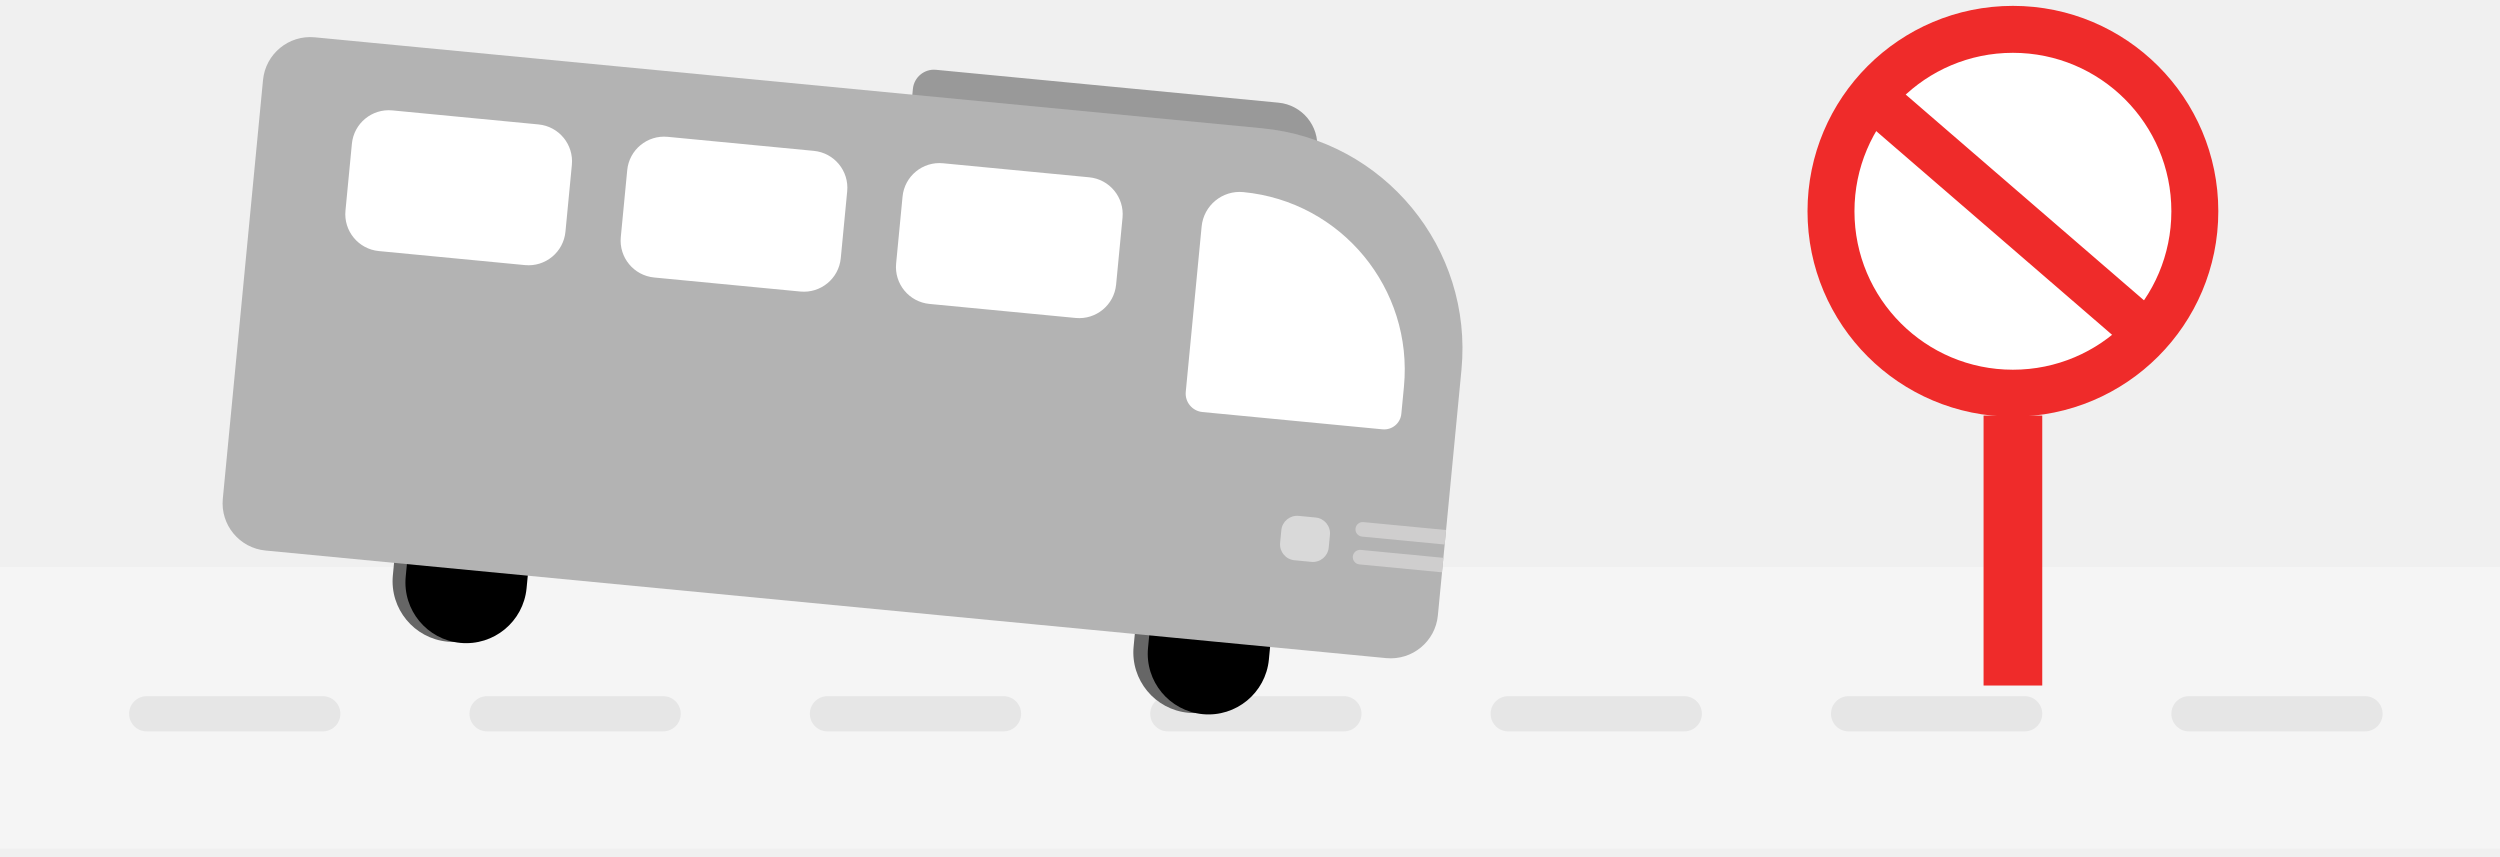
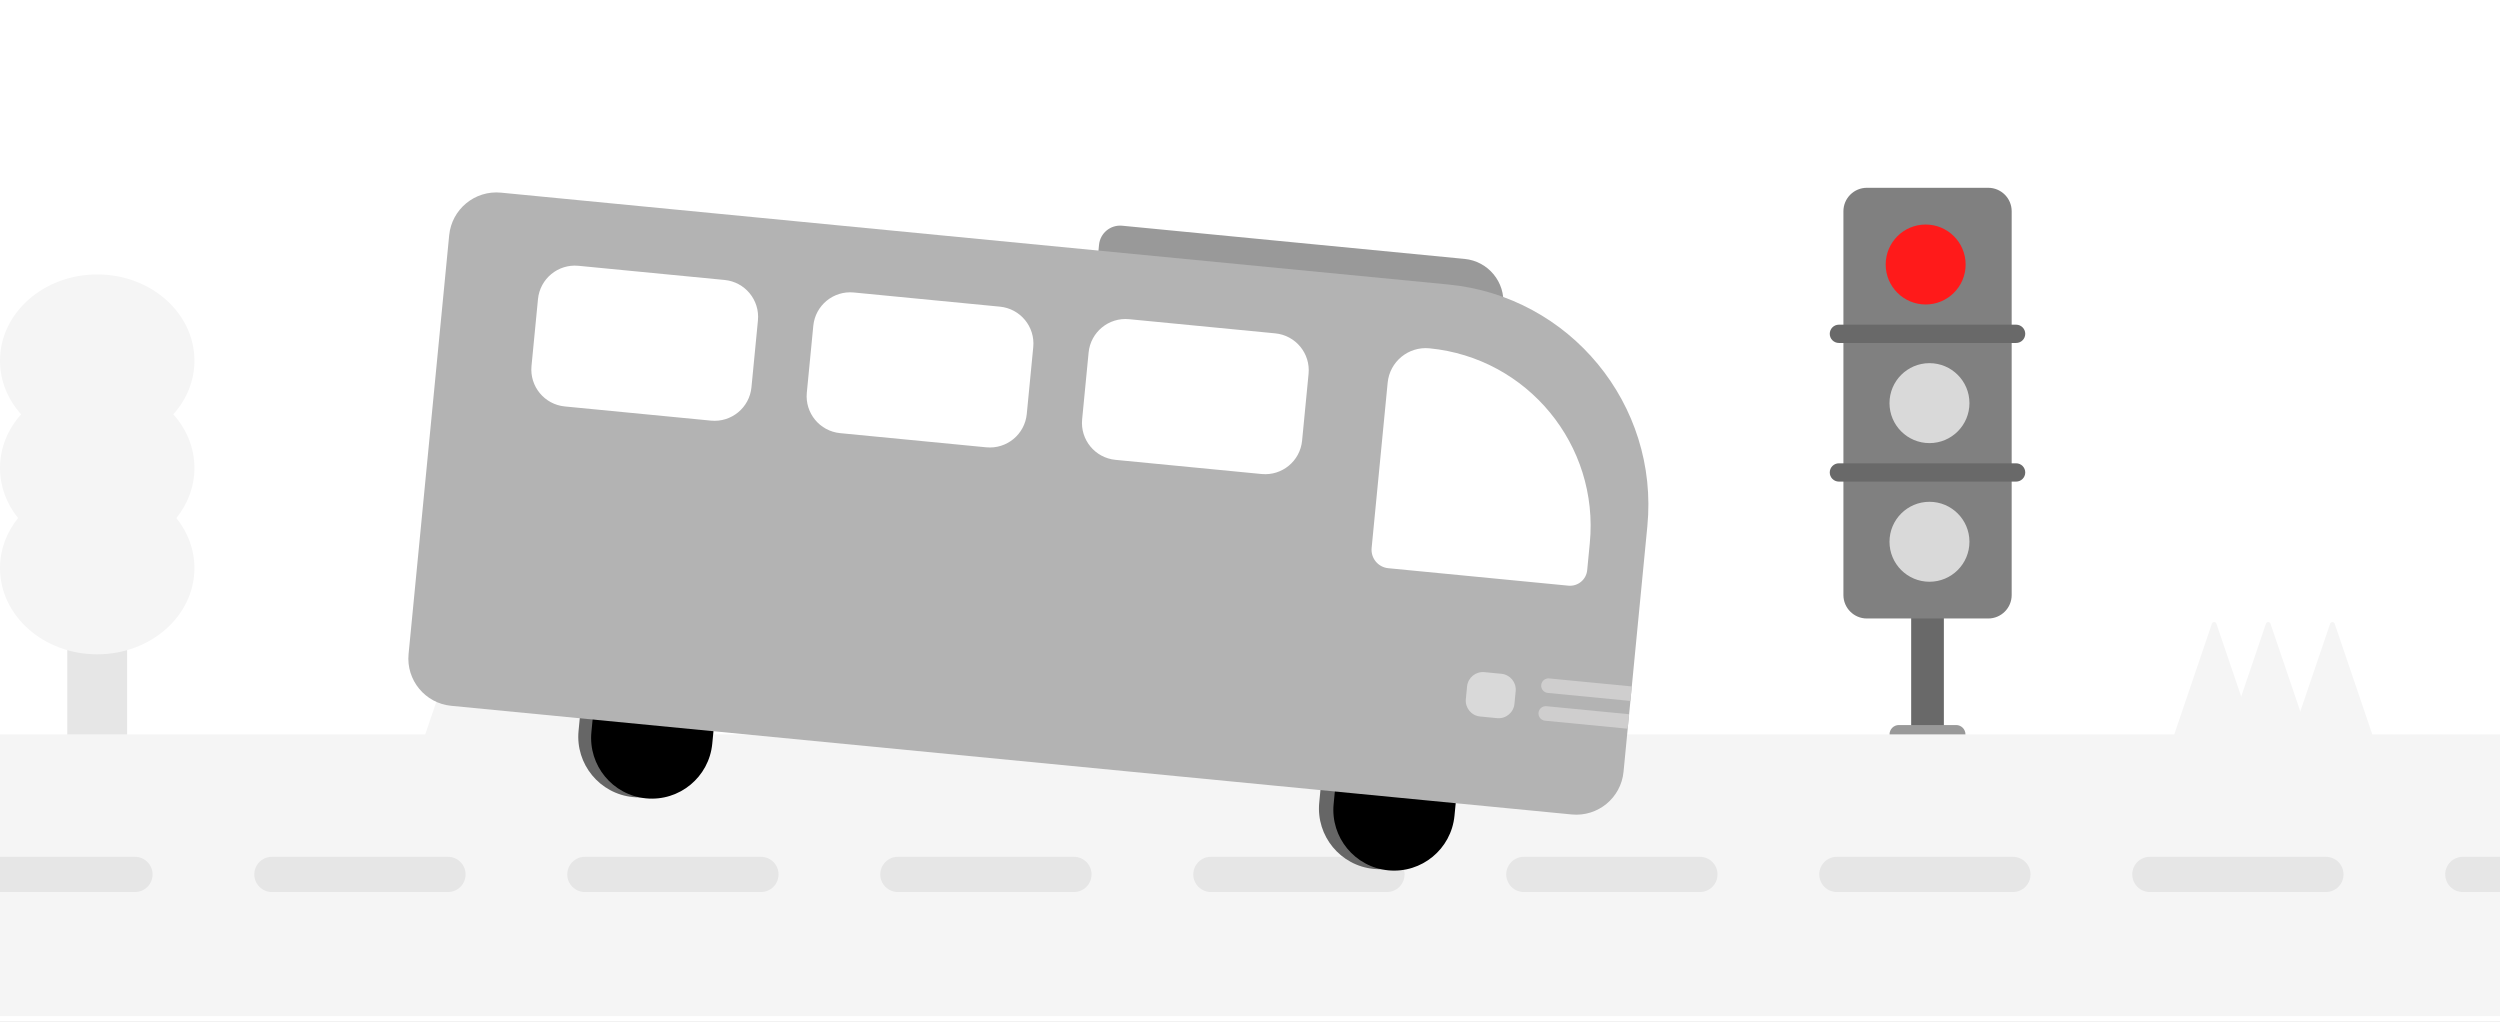
- <svg xmlns="http://www.w3.org/2000/svg" width="213" height="73" viewBox="0 0 213 73" fill="none">
-   <rect y="48.314" width="213" height="24" fill="#F5F5F5" />
-   <rect x="11" y="59.314" width="18" height="3" rx="1.5" fill="#E6E6E6" />
-   <rect x="40" y="59.314" width="18" height="3" rx="1.5" fill="#E6E6E6" />
-   <rect x="69" y="59.314" width="18" height="3" rx="1.5" fill="#E6E6E6" />
-   <rect x="98" y="59.314" width="18" height="3" rx="1.5" fill="#E6E6E6" />
-   <rect x="127" y="59.314" width="18" height="3" rx="1.5" fill="#E6E6E6" />
-   <rect x="156" y="59.314" width="18" height="3" rx="1.5" fill="#E6E6E6" />
-   <rect x="185" y="59.314" width="18" height="3" rx="1.5" fill="#E6E6E6" />
-   <path d="M77.779 7.571C77.874 6.579 78.755 5.851 79.748 5.947L108.928 8.748C110.939 8.941 112.412 10.728 112.219 12.738L77.602 9.415L77.779 7.571Z" fill="#999999" />
-   <rect x="34.171" y="41.739" width="10.345" height="12.493" rx="5.173" transform="rotate(5.48394 34.1709 41.7387)" fill="#666666" />
-   <rect x="35.266" y="41.844" width="10.345" height="12.493" rx="5.173" transform="rotate(5.48394 35.2656 41.8438)" fill="black" />
-   <rect x="97.284" y="47.798" width="10.345" height="12.493" rx="5.173" transform="rotate(5.48394 97.2842 47.798)" fill="#666666" />
-   <rect x="98.511" y="47.916" width="10.345" height="12.493" rx="5.173" transform="rotate(5.48394 98.5107 47.9158)" fill="black" />
-   <path d="M22.409 6.817C22.622 4.595 24.597 2.966 26.819 3.179L107.539 10.929C117.911 11.925 125.512 21.14 124.516 31.512L122.507 52.433C122.294 54.656 120.319 56.285 118.097 56.071L22.621 46.905C20.399 46.691 18.77 44.717 18.983 42.494L22.409 6.817Z" fill="#B3B3B3" />
-   <path d="M102.379 19.299C102.551 17.508 104.142 16.195 105.933 16.367C114.292 17.169 120.417 24.596 119.615 32.954L119.393 35.259C119.316 36.065 118.6 36.656 117.793 36.579L102.448 35.105C101.58 35.022 100.944 34.251 101.027 33.383L102.379 19.299Z" fill="white" />
-   <path d="M115.488 45.041C115.52 44.7 115.823 44.45 116.164 44.483L123.205 45.159L123.086 46.394L116.046 45.718C115.705 45.685 115.455 45.383 115.488 45.041Z" fill="#CFCECE" />
-   <path d="M115.26 47.409C115.293 47.068 115.596 46.818 115.937 46.851L122.977 47.527L122.859 48.762L115.818 48.086C115.477 48.053 115.227 47.75 115.26 47.409Z" fill="#CFCECE" />
-   <rect x="109.299" y="43.824" width="4.161" height="3.797" rx="1.354" transform="rotate(5.48394 109.299 43.824)" fill="#D9D9D9" />
-   <rect x="77.199" y="13.608" width="18.828" height="12.04" rx="3.158" transform="rotate(5.48394 77.1992 13.6083)" fill="white" />
-   <rect x="53.741" y="11.356" width="18.828" height="12.04" rx="3.158" transform="rotate(5.48394 53.7412 11.3562)" fill="white" />
-   <rect x="30.283" y="9.104" width="18.828" height="12.04" rx="3.158" transform="rotate(5.48394 30.2832 9.10413)" fill="white" />
-   <rect x="169" y="35.407" width="5" height="23" fill="#EF2B2A" />
-   <circle cx="171.5" cy="18" r="15.5" fill="white" stroke="#EF2B2A" stroke-width="4" />
-   <rect x="159" y="10.434" width="4" height="29" transform="rotate(-49.1855 159 10.4344)" fill="#EF2B2A" />
+ <svg xmlns="http://www.w3.org/2000/svg" width="213" height="87" viewBox="0 0 213 87" fill="none">
+   <g clip-path="url(#clip0_9776_12972)">
+     <g clip-path="url(#clip1_9776_12972)">
+       <rect width="428" height="87" fill="white" />
+       <rect x="5.734" y="52.713" width="5.098" height="10.652" fill="#E6E6E6" />
+       <path d="M8.283 23.382C12.858 23.382 16.566 26.672 16.566 30.73C16.566 32.459 15.892 34.046 14.766 35.301C15.892 36.556 16.566 38.144 16.566 39.873C16.566 41.464 15.995 42.934 15.026 44.137C15.994 45.339 16.566 46.81 16.566 48.4C16.566 52.459 12.858 55.748 8.283 55.748C3.709 55.748 0 52.459 0 48.4C0 46.81 0.571 45.339 1.539 44.137C0.571 42.934 9.35671e-05 41.463 0 39.873C0 38.144 0.674 36.556 1.8 35.301C0.674 34.046 0 32.459 0 30.73C0 26.672 3.709 23.382 8.283 23.382Z" fill="#F5F5F5" />
+       <rect x="78.629" y="52.713" width="5.098" height="10.652" fill="#E6E6E6" />
+       <path d="M81.178 23.382C85.752 23.382 89.461 26.672 89.461 30.73C89.461 32.459 88.786 34.046 87.66 35.301C88.786 36.556 89.461 38.144 89.461 39.873C89.461 41.464 88.889 42.934 87.921 44.137C88.889 45.339 89.461 46.81 89.461 48.4C89.461 52.459 85.752 55.748 81.178 55.748C76.603 55.748 72.895 52.459 72.894 48.4C72.894 46.81 73.466 45.339 74.434 44.137C73.466 42.934 72.895 41.463 72.894 39.873C72.894 38.144 73.568 36.556 74.694 35.301C73.569 34.046 72.895 32.459 72.894 30.73C72.894 26.672 76.603 23.382 81.178 23.382Z" fill="#F5F5F5" />
+       <rect x="109.559" y="52.713" width="5.098" height="10.652" fill="#E6E6E6" />
+       <path d="M111.476 23.826C111.677 23.234 112.475 23.234 112.677 23.826L123.22 54.855C123.368 55.291 123.06 55.748 122.62 55.748H101.533C101.092 55.748 100.784 55.291 100.932 54.855L111.476 23.826Z" fill="#F5F5F5" />
+       <path d="M188.451 53.145C188.516 52.952 188.777 52.952 188.842 53.145L192.281 63.264C192.329 63.406 192.229 63.555 192.085 63.555H185.208C185.064 63.555 184.964 63.406 185.012 63.264L188.451 53.145Z" fill="#F5F5F5" />
+       <path d="M193.056 53.145C193.122 52.952 193.382 52.952 193.448 53.145L196.886 63.264C196.934 63.406 196.834 63.555 196.69 63.555H189.814C189.67 63.555 189.569 63.406 189.618 63.264L193.056 53.145Z" fill="#F5F5F5" />
+       <path d="M198.525 53.145C198.59 52.952 198.851 52.952 198.917 53.145L202.355 63.264C202.403 63.406 202.303 63.555 202.159 63.555H195.282C195.139 63.555 195.038 63.406 195.086 63.264L198.525 53.145Z" fill="#F5F5F5" />
+       <path d="M39.498 52.955C39.563 52.762 39.824 52.762 39.889 52.955L43.328 63.075C43.376 63.216 43.276 63.366 43.132 63.366H36.255C36.111 63.366 36.011 63.216 36.059 63.075L39.498 52.955Z" fill="#F5F5F5" />
+       <path d="M44.103 52.955C44.169 52.762 44.429 52.762 44.495 52.955L47.933 63.075C47.981 63.216 47.881 63.366 47.737 63.366H40.86C40.717 63.366 40.616 63.216 40.665 63.075L44.103 52.955Z" fill="#F5F5F5" />
+       <path d="M49.572 52.955C49.637 52.762 49.898 52.762 49.963 52.955L53.402 63.075C53.45 63.216 53.35 63.366 53.206 63.366H46.329C46.185 63.366 46.085 63.216 46.133 63.075L49.572 52.955Z" fill="#F5F5F5" />
+       <rect x="162.832" y="44.123" width="2.785" height="19.242" fill="#696969" />
+       <rect x="157.059" y="16" width="14.336" height="36.696" rx="2" fill="#808080" />
+       <rect x="160.988" y="61.773" width="6.469" height="1.592" rx="0.796" fill="#999999" />
+       <rect x="155.895" y="39.474" width="16.656" height="1.559" rx="0.779" fill="#696969" />
+       <rect x="155.895" y="27.662" width="16.656" height="1.559" rx="0.779" fill="#696969" />
+       <circle cx="164.391" cy="34.347" r="3.406" fill="#D9D9D9" />
+       <circle cx="164.066" cy="22.536" r="3.406" fill="#FF1A1A" />
+       <circle cx="164.391" cy="46.159" r="3.406" fill="#D9D9D9" />
+       <rect y="62.569" width="427.68" height="24" fill="#F5F5F5" />
+       <rect x="-5" y="73" width="18" height="3" rx="1.5" fill="#E6E6E6" />
+       <rect x="21.668" y="73" width="18" height="3" rx="1.5" fill="#E6E6E6" />
+       <rect x="48.332" y="73" width="18" height="3" rx="1.5" fill="#E6E6E6" />
+       <rect x="75" y="73" width="18" height="3" rx="1.5" fill="#E6E6E6" />
+       <rect x="101.668" y="73" width="18" height="3" rx="1.5" fill="#E6E6E6" />
+       <rect x="128.332" y="73" width="18" height="3" rx="1.5" fill="#E6E6E6" />
+       <rect x="155" y="73" width="18" height="3" rx="1.5" fill="#E6E6E6" />
+       <rect x="181.668" y="73" width="18" height="3" rx="1.5" fill="#E6E6E6" />
+       <rect x="208.332" y="73" width="18" height="3" rx="1.5" fill="#E6E6E6" />
+     </g>
+     <path d="M93.638 20.853C93.734 19.861 94.617 19.135 95.609 19.231L124.786 22.06C126.797 22.255 128.269 24.043 128.074 26.053V26.053L93.46 22.697L93.638 20.853Z" fill="#999999" />
+     <rect x="50" y="54.98" width="10.345" height="12.493" rx="5.173" transform="rotate(5.5383 50 54.9795)" fill="#666666" />
+     <rect x="51.094" y="55.086" width="10.345" height="12.493" rx="5.173" transform="rotate(5.5383 51.0938 55.0859)" fill="black" />
+     <rect x="113.105" y="61.099" width="10.345" height="12.493" rx="5.173" transform="rotate(5.5383 113.105 61.0986)" fill="#666666" />
+     <rect x="114.332" y="61.218" width="10.345" height="12.493" rx="5.173" transform="rotate(5.5383 114.332 61.2178)" fill="black" />
+     <path d="M38.27 20.047C38.486 17.825 40.462 16.198 42.684 16.414L123.397 24.24C133.768 25.245 141.36 34.468 140.354 44.838L138.325 65.758C138.11 67.981 136.134 69.607 133.911 69.392L38.445 60.135C36.222 59.92 34.595 57.943 34.811 55.721L38.27 20.047Z" fill="#B3B3B3" />
+     <path d="M118.229 32.604C118.402 30.813 119.995 29.502 121.786 29.676V29.676C130.143 30.486 136.261 37.918 135.451 46.276L135.228 48.581C135.149 49.387 134.433 49.977 133.626 49.899L118.282 48.411C117.414 48.327 116.779 47.555 116.863 46.687L118.229 32.604Z" fill="white" />
+     <path d="M131.311 58.36C131.344 58.019 131.648 57.769 131.989 57.802L139.028 58.485L138.908 59.72L131.869 59.037C131.528 59.004 131.278 58.701 131.311 58.36V58.36Z" fill="#CFCECE" />
+     <path d="M131.081 60.727C131.114 60.386 131.417 60.136 131.758 60.169L138.798 60.852L138.678 62.087L131.638 61.404C131.297 61.371 131.048 61.068 131.081 60.727V60.727Z" fill="#CFCECE" />
+     <rect x="125.125" y="57.136" width="4.161" height="3.797" rx="1.354" transform="rotate(5.5383 125.125 57.1357)" fill="#D9D9D9" />
+     <rect x="93.055" y="26.89" width="18.828" height="12.04" rx="3.158" transform="rotate(5.5383 93.0547 26.8896)" fill="white" />
+     <rect x="69.598" y="24.615" width="18.828" height="12.04" rx="3.158" transform="rotate(5.5383 69.5977 24.6152)" fill="white" />
+     <rect x="46.141" y="22.341" width="18.828" height="12.04" rx="3.158" transform="rotate(5.5383 46.1406 22.3408)" fill="white" />
+   </g>
+   <defs>
+     <clipPath id="clip0_9776_12972">
+       <rect width="213" height="87" fill="white" />
+     </clipPath>
+     <clipPath id="clip1_9776_12972">
+       <rect width="428" height="87" fill="white" />
+     </clipPath>
+   </defs>
</svg>
